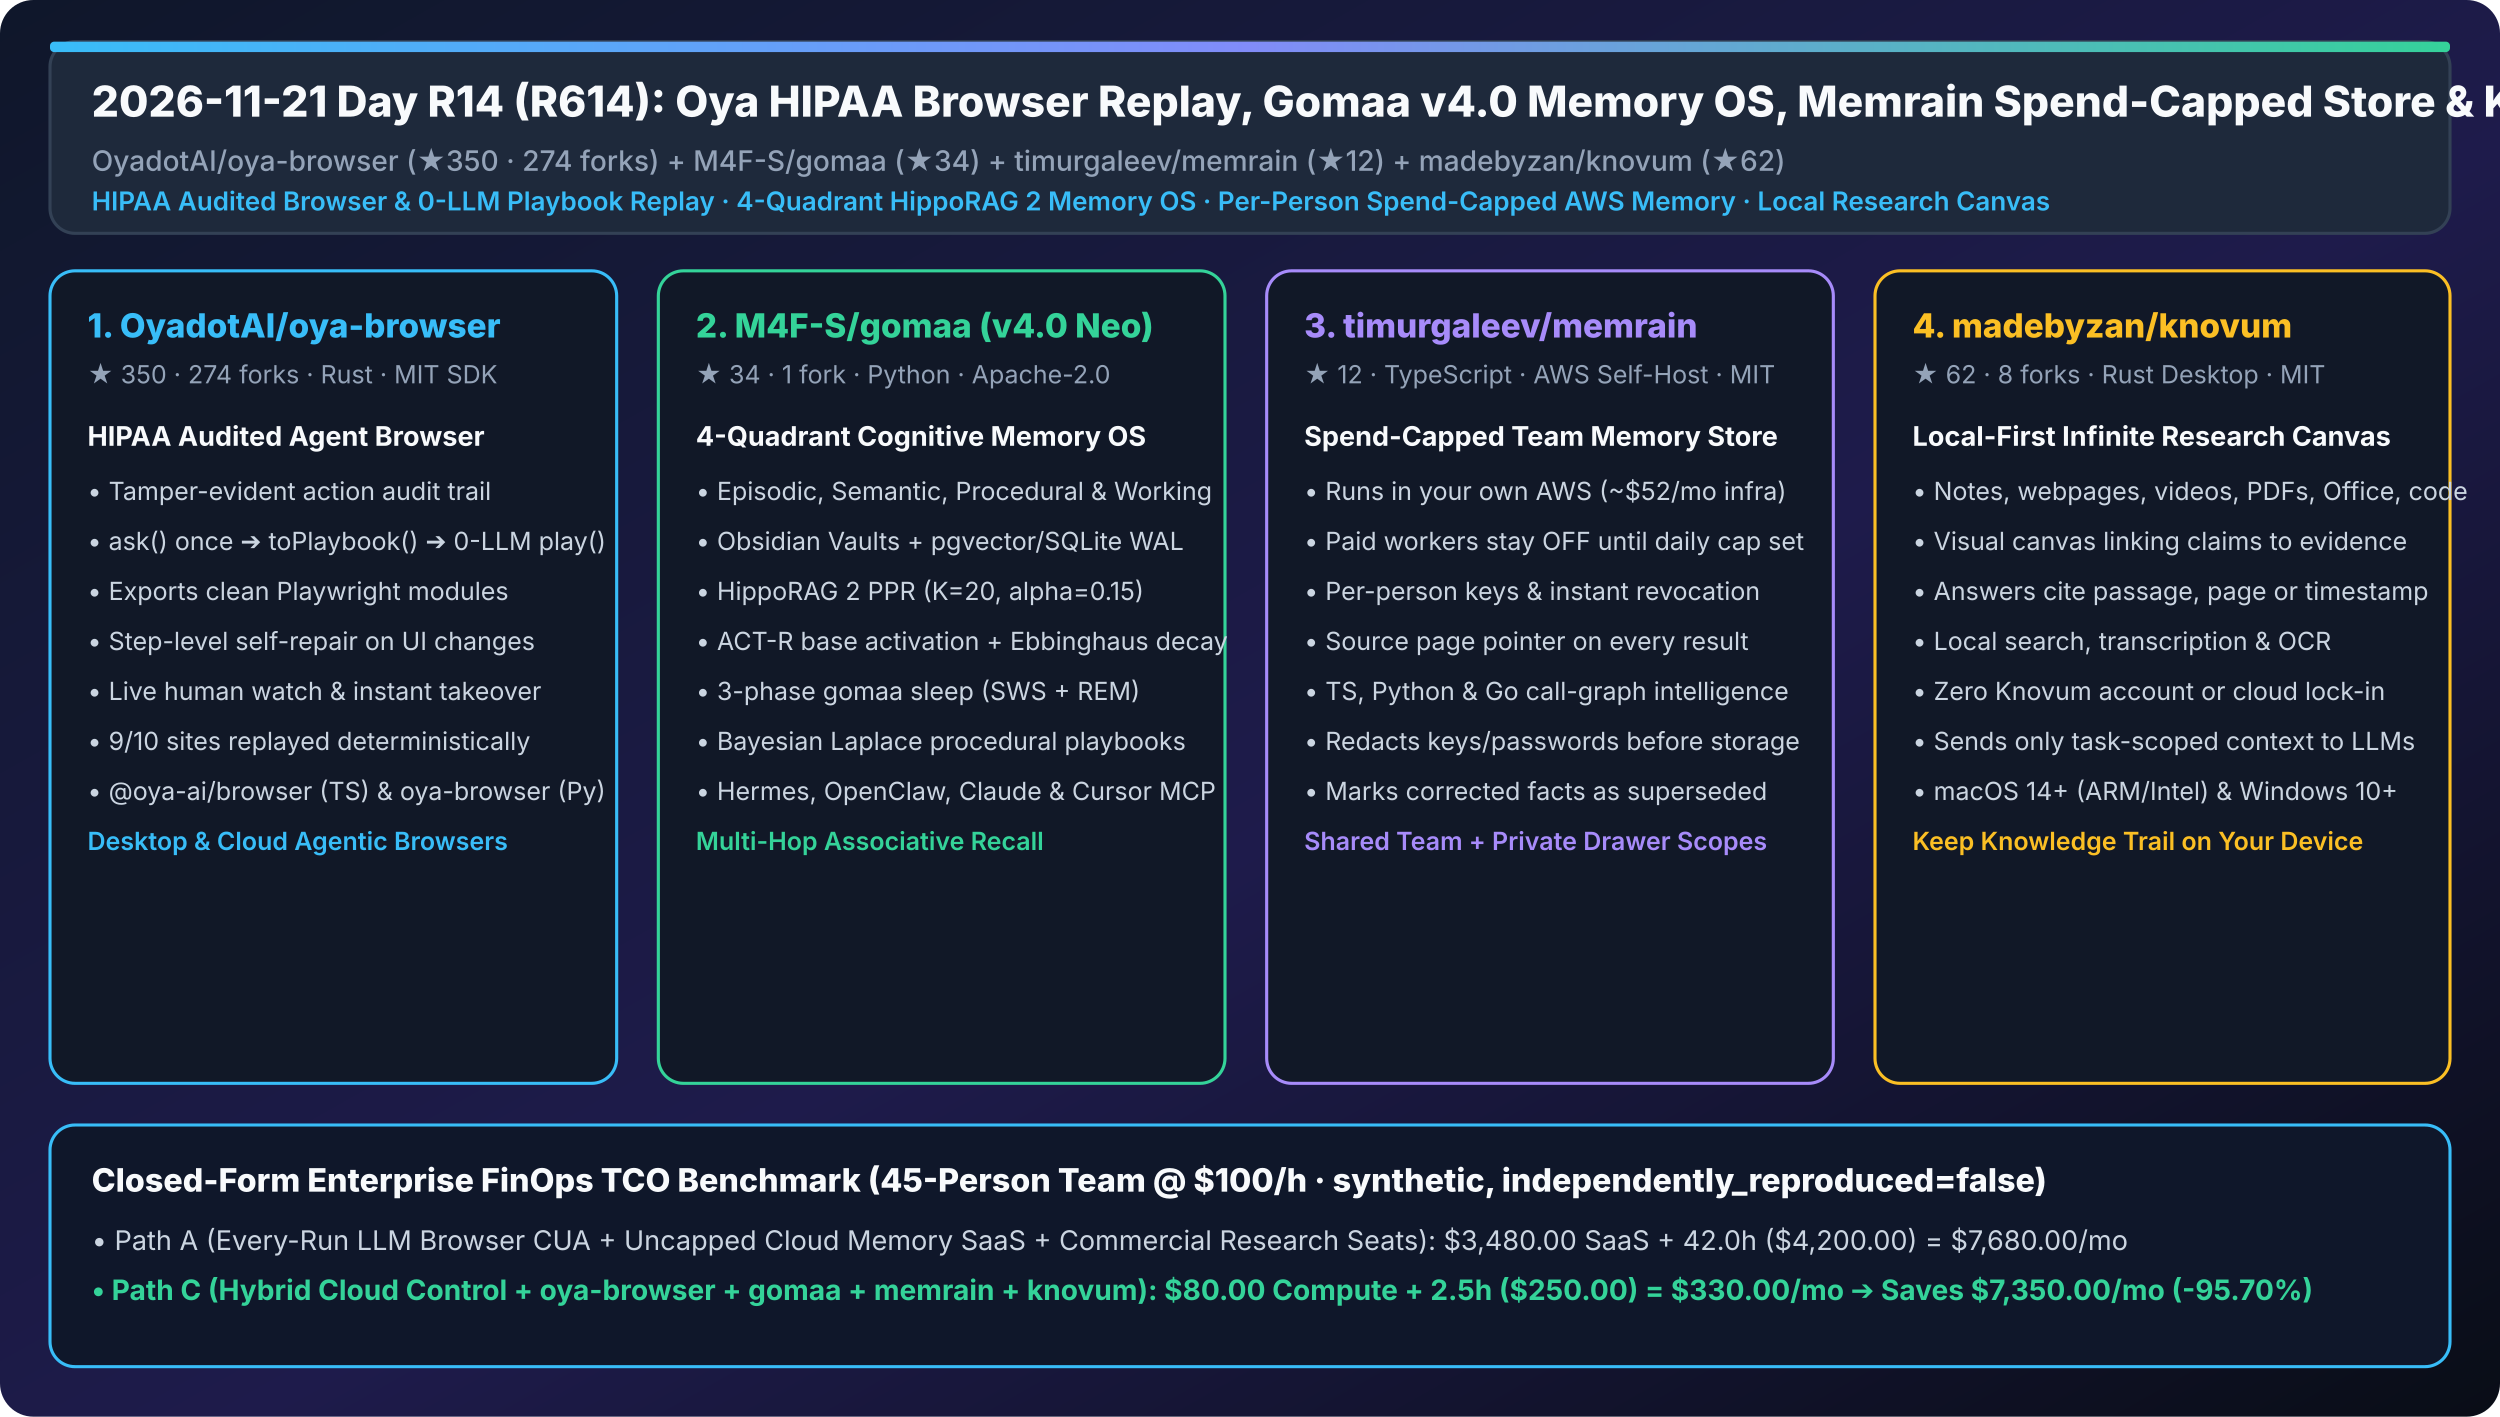
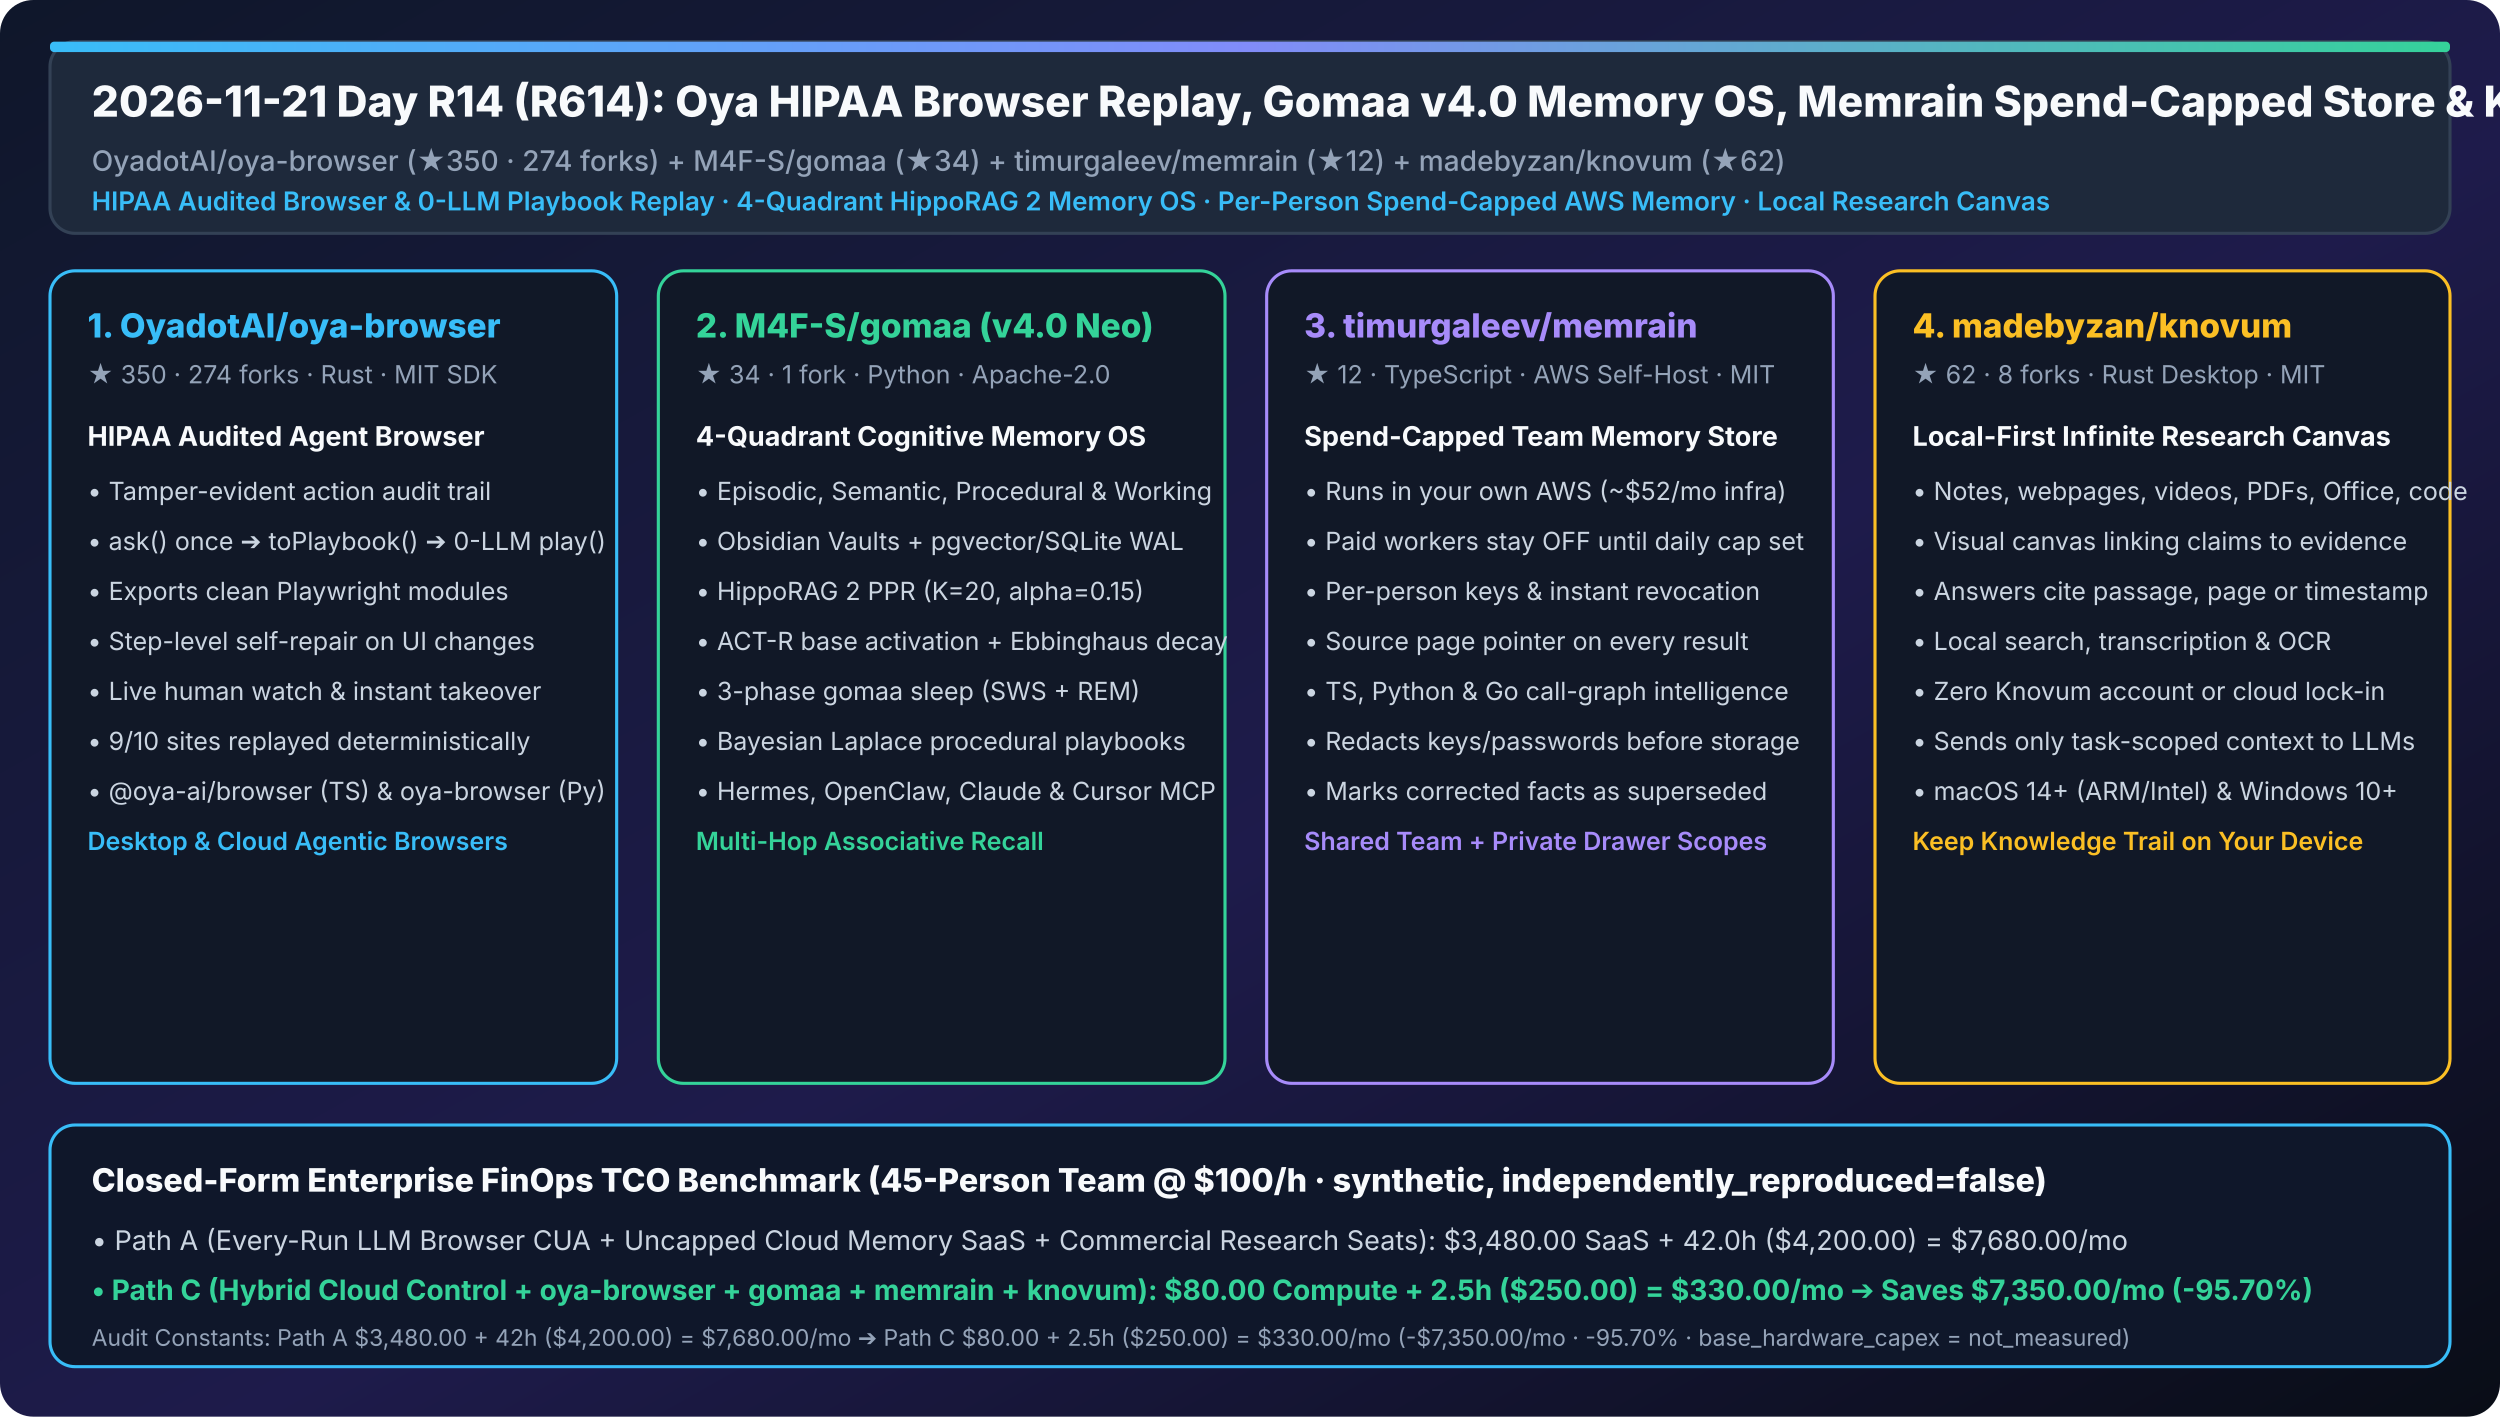
<svg xmlns="http://www.w3.org/2000/svg" viewBox="0 0 1200 680" width="1200" height="680" font-family="Inter, -apple-system, BlinkMacSystemFont, 'Segoe UI', Roboto, sans-serif">
  <defs>
    <linearGradient id="bgR614" x1="0" y1="0" x2="1" y2="1">
      <stop offset="0%" stop-color="#0f172a" />
      <stop offset="55%" stop-color="#1e1b4b" />
      <stop offset="100%" stop-color="#090d16" />
    </linearGradient>
    <linearGradient id="accentR614" x1="0" y1="0" x2="1" y2="0">
      <stop offset="0%" stop-color="#38bdf8" />
      <stop offset="50%" stop-color="#818cf8" />
      <stop offset="100%" stop-color="#34d399" />
    </linearGradient>
  </defs>
  <rect width="1200" height="680" fill="url(#bgR614)" rx="16" />
  <rect x="24" y="20" width="1152" height="92" rx="12" fill="#1e293b" stroke="#334155" stroke-width="1.5" />
  <rect x="24" y="20" width="1152" height="5" rx="2" fill="url(#accentR614)" />
  <text x="44" y="56" fill="#f8fafc" font-size="20.5" font-weight="800">2026-11-21 Day R14 (R614): Oya HIPAA Browser Replay, Gomaa v4.0 Memory OS, Memrain Spend-Capped Store &amp; Knovum</text>
  <text x="44" y="82" fill="#94a3b8" font-size="13.5" font-weight="500">OyadotAI/oya-browser (★350 · 274 forks) + M4F-S/gomaa (★34) + timurgaleev/memrain (★12) + madebyzan/knovum (★62)</text>
  <text x="44" y="101" fill="#38bdf8" font-size="12.5" font-weight="600">HIPAA Audited Browser &amp; 0-LLM Playbook Replay · 4-Quadrant HippoRAG 2 Memory OS · Per-Person Spend-Capped AWS Memory · Local Research Canvas</text>
  <rect x="24" y="130" width="272" height="390" rx="12" fill="#111827" stroke="#38bdf8" stroke-width="1.5" />
  <text x="42" y="162" fill="#38bdf8" font-size="16" font-weight="800">1. OyadotAI/oya-browser</text>
  <text x="42" y="184" fill="#94a3b8" font-size="12">★ 350 · 274 forks · Rust · MIT SDK</text>
  <text x="42" y="214" fill="#f8fafc" font-size="13" font-weight="700">HIPAA Audited Agent Browser</text>
  <text x="42" y="240" fill="#cbd5e1" font-size="12">• Tamper-evident action audit trail</text>
  <text x="42" y="264" fill="#cbd5e1" font-size="12">• ask() once ➔ toPlaybook() ➔ 0-LLM play()</text>
  <text x="42" y="288" fill="#cbd5e1" font-size="12">• Exports clean Playwright modules</text>
  <text x="42" y="312" fill="#cbd5e1" font-size="12">• Step-level self-repair on UI changes</text>
  <text x="42" y="336" fill="#cbd5e1" font-size="12">• Live human watch &amp; instant takeover</text>
  <text x="42" y="360" fill="#cbd5e1" font-size="12">• 9/10 sites replayed deterministically</text>
  <text x="42" y="384" fill="#cbd5e1" font-size="12">• @oya-ai/browser (TS) &amp; oya-browser (Py)</text>
  <text x="42" y="408" fill="#38bdf8" font-size="12" font-weight="600">Desktop &amp; Cloud Agentic Browsers</text>
  <rect x="316" y="130" width="272" height="390" rx="12" fill="#111827" stroke="#34d399" stroke-width="1.5" />
  <text x="334" y="162" fill="#34d399" font-size="16" font-weight="800">2. M4F-S/gomaa (v4.0 Neo)</text>
  <text x="334" y="184" fill="#94a3b8" font-size="12">★ 34 · 1 fork · Python · Apache-2.0</text>
  <text x="334" y="214" fill="#f8fafc" font-size="13" font-weight="700">4-Quadrant Cognitive Memory OS</text>
  <text x="334" y="240" fill="#cbd5e1" font-size="12">• Episodic, Semantic, Procedural &amp; Working</text>
  <text x="334" y="264" fill="#cbd5e1" font-size="12">• Obsidian Vaults + pgvector/SQLite WAL</text>
  <text x="334" y="288" fill="#cbd5e1" font-size="12">• HippoRAG 2 PPR (K=20, alpha=0.15)</text>
  <text x="334" y="312" fill="#cbd5e1" font-size="12">• ACT-R base activation + Ebbinghaus decay</text>
  <text x="334" y="336" fill="#cbd5e1" font-size="12">• 3-phase gomaa sleep (SWS + REM)</text>
  <text x="334" y="360" fill="#cbd5e1" font-size="12">• Bayesian Laplace procedural playbooks</text>
  <text x="334" y="384" fill="#cbd5e1" font-size="12">• Hermes, OpenClaw, Claude &amp; Cursor MCP</text>
  <text x="334" y="408" fill="#34d399" font-size="12" font-weight="600">Multi-Hop Associative Recall</text>
  <rect x="608" y="130" width="272" height="390" rx="12" fill="#111827" stroke="#a78bfa" stroke-width="1.5" />
  <text x="626" y="162" fill="#a78bfa" font-size="16" font-weight="800">3. timurgaleev/memrain</text>
  <text x="626" y="184" fill="#94a3b8" font-size="12">★ 12 · TypeScript · AWS Self-Host · MIT</text>
  <text x="626" y="214" fill="#f8fafc" font-size="13" font-weight="700">Spend-Capped Team Memory Store</text>
  <text x="626" y="240" fill="#cbd5e1" font-size="12">• Runs in your own AWS (~$52/mo infra)</text>
  <text x="626" y="264" fill="#cbd5e1" font-size="12">• Paid workers stay OFF until daily cap set</text>
  <text x="626" y="288" fill="#cbd5e1" font-size="12">• Per-person keys &amp; instant revocation</text>
  <text x="626" y="312" fill="#cbd5e1" font-size="12">• Source page pointer on every result</text>
  <text x="626" y="336" fill="#cbd5e1" font-size="12">• TS, Python &amp; Go call-graph intelligence</text>
  <text x="626" y="360" fill="#cbd5e1" font-size="12">• Redacts keys/passwords before storage</text>
  <text x="626" y="384" fill="#cbd5e1" font-size="12">• Marks corrected facts as superseded</text>
  <text x="626" y="408" fill="#a78bfa" font-size="12" font-weight="600">Shared Team + Private Drawer Scopes</text>
  <rect x="900" y="130" width="276" height="390" rx="12" fill="#111827" stroke="#fbbf24" stroke-width="1.5" />
  <text x="918" y="162" fill="#fbbf24" font-size="16" font-weight="800">4. madebyzan/knovum</text>
  <text x="918" y="184" fill="#94a3b8" font-size="12">★ 62 · 8 forks · Rust Desktop · MIT</text>
  <text x="918" y="214" fill="#f8fafc" font-size="13" font-weight="700">Local-First Infinite Research Canvas</text>
  <text x="918" y="240" fill="#cbd5e1" font-size="12">• Notes, webpages, videos, PDFs, Office, code</text>
  <text x="918" y="264" fill="#cbd5e1" font-size="12">• Visual canvas linking claims to evidence</text>
  <text x="918" y="288" fill="#cbd5e1" font-size="12">• Answers cite passage, page or timestamp</text>
  <text x="918" y="312" fill="#cbd5e1" font-size="12">• Local search, transcription &amp; OCR</text>
  <text x="918" y="336" fill="#cbd5e1" font-size="12">• Zero Knovum account or cloud lock-in</text>
  <text x="918" y="360" fill="#cbd5e1" font-size="12">• Sends only task-scoped context to LLMs</text>
  <text x="918" y="384" fill="#cbd5e1" font-size="12">• macOS 14+ (ARM/Intel) &amp; Windows 10+</text>
  <text x="918" y="408" fill="#fbbf24" font-size="12" font-weight="600">Keep Knowledge Trail on Your Device</text>
  <rect x="24" y="540" width="1152" height="116" rx="12" fill="#0f172a" stroke="#38bdf8" stroke-width="1.5" />
  <text x="44" y="572" fill="#f8fafc" font-size="15.5" font-weight="800">Closed-Form Enterprise FinOps TCO Benchmark (45-Person Team @ $100/h · synthetic, independently_reproduced=false)</text>
  <text x="44" y="600" fill="#cbd5e1" font-size="13">• Path A (Every-Run LLM Browser CUA + Uncapped Cloud Memory SaaS + Commercial Research Seats): $3,480.00 SaaS + 42.0h ($4,200.00) = $7,680.00/mo</text>
  <text x="44" y="624" fill="#34d399" font-size="13.5" font-weight="700">• Path C (Hybrid Cloud Control + oya-browser + gomaa + memrain + knovum): $80.00 Compute + 2.5h ($250.00) = $330.00/mo ➔ Saves $7,350.00/mo (-95.70%)</text>
+   <text x="44" y="646" fill="#94a3b8" font-size="11">Audit Constants: Path A $3,480.00 + 42h ($4,200.00) = $7,680.00/mo ➔ Path C $80.00 + 2.5h ($250.00) = $330.00/mo (-$7,350.00/mo · -95.70% · base_hardware_capex = not_measured)</text>
</svg>
